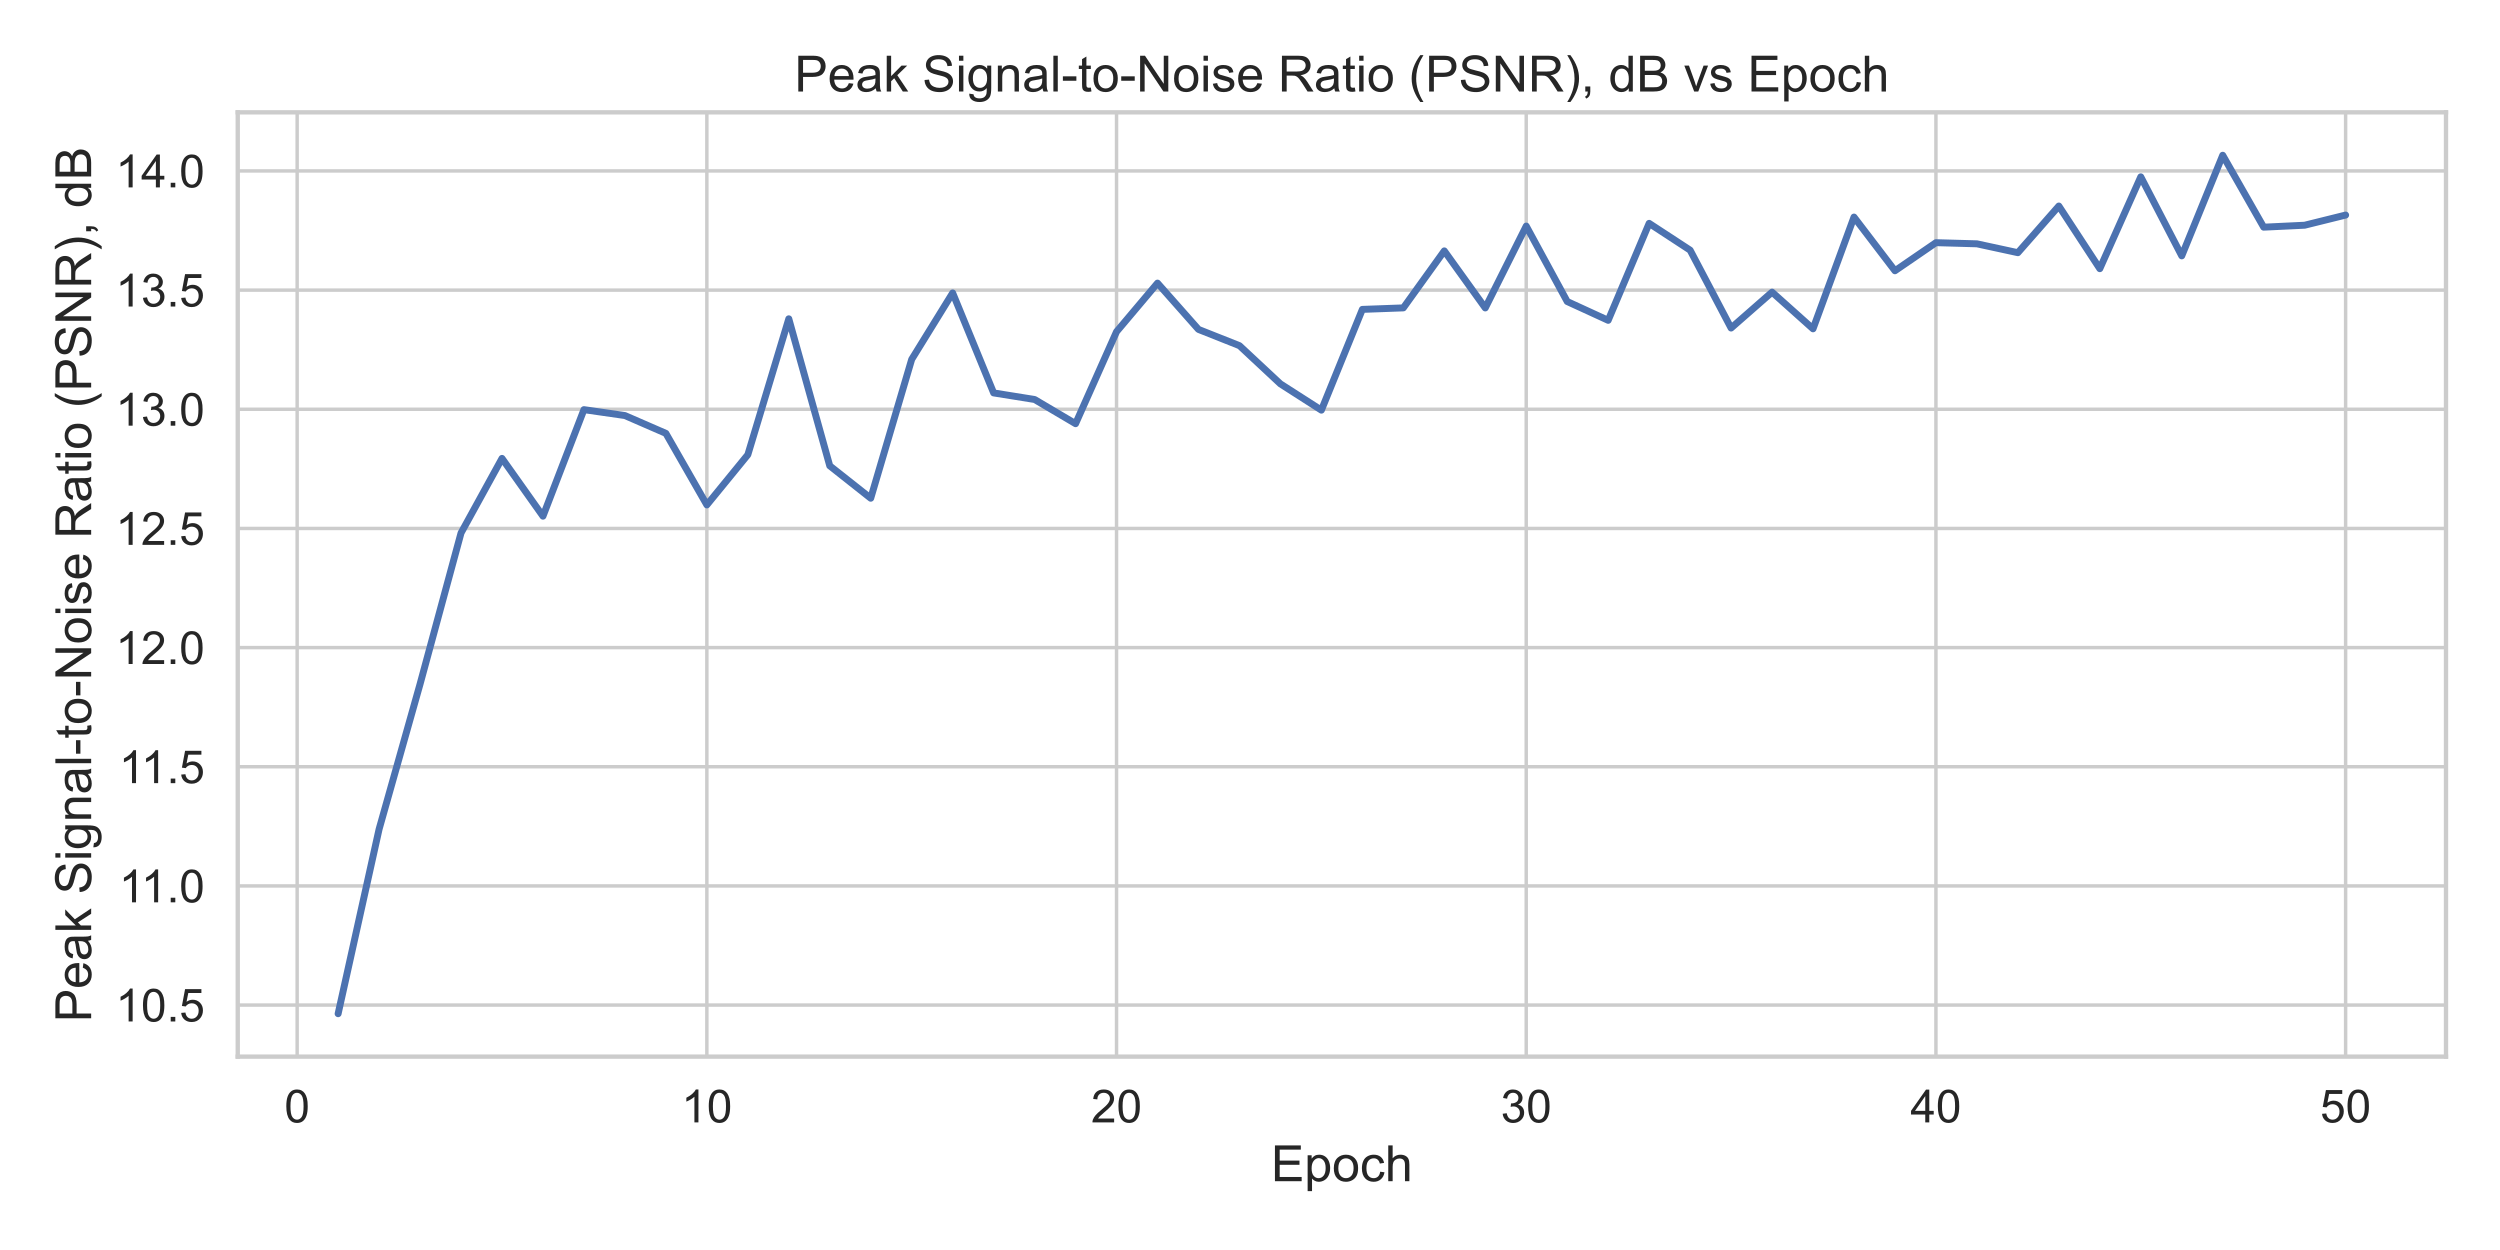
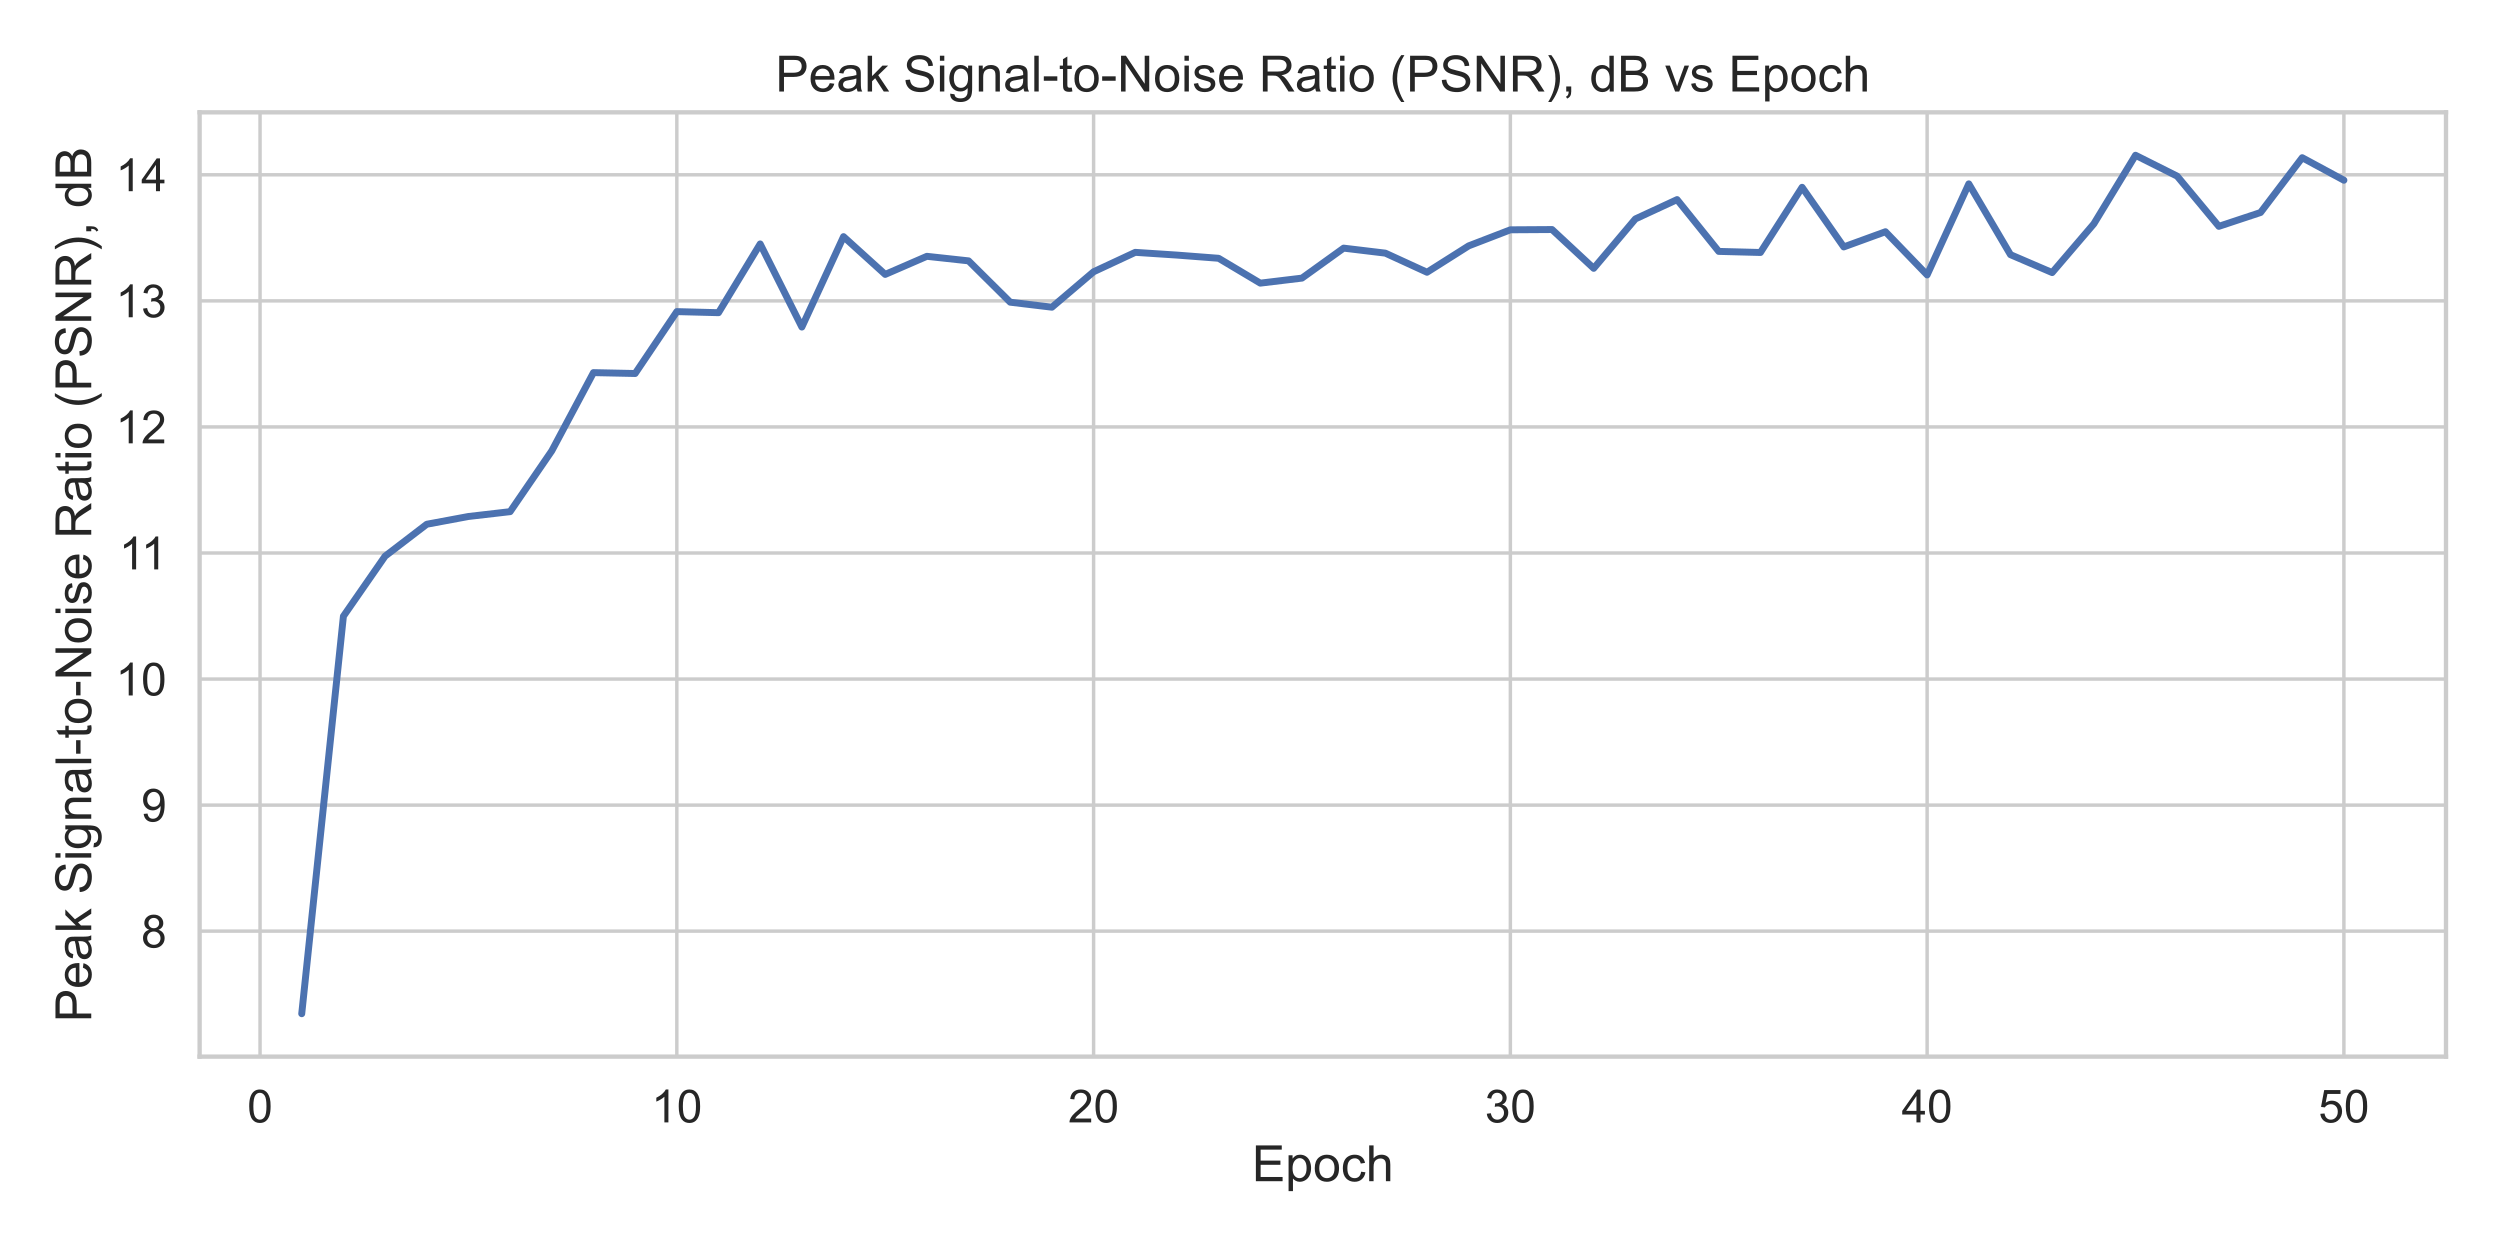
<svg xmlns="http://www.w3.org/2000/svg" xmlns:xlink="http://www.w3.org/1999/xlink" width="720pt" height="360pt" viewBox="0 0 720 360" version="1.1">
  <defs>
    <style type="text/css">*{stroke-linejoin: round; stroke-linecap: butt}</style>
  </defs>
  <g id="figure_1">
    <g id="patch_1">
      <path d="M 0 360  L 720 360  L 720 0  L 0 0  z " style="fill: #ffffff" />
    </g>
    <g id="axes_1">
      <g id="patch_2">
-         <path d="M 68.472 304.308  L 704.448 304.308  L 704.448 32.352  L 68.472 32.352  z " style="fill: #ffffff" />
+         <path d="M 57.492 304.308  L 704.448 304.308  L 704.448 32.352  L 57.492 32.352  z " style="fill: #ffffff" />
      </g>
      <g id="matplotlib.axis_1">
        <g id="xtick_1">
          <g id="line2d_1">
-             <path d="M 85.581 304.308  L 85.581 32.352  " clip-path="url(#p803082ba44)" style="fill: none; stroke: #cccccc; stroke-linecap: round" />
+             <path d="M 74.896 304.308  L 74.896 32.352  " clip-path="url(#pb4435c95a7)" style="fill: none; stroke: #cccccc; stroke-linecap: round" />
          </g>
          <g id="text_1">
-             <g style="fill: #262626" transform="translate(81.9106 323.2563) scale(0.132 -0.132)">
+             <g style="fill: #262626" transform="translate(71.22598 323.2563) scale(0.132 -0.132)">
              <defs>
                <path id="ArialMT-30" d="M 266 2259  Q 266 3072 433 3567  Q 600 4063 929 4331  Q 1259 4600 1759 4600  Q 2128 4600 2406 4451  Q 2684 4303 2865 4023  Q 3047 3744 3150 3342  Q 3253 2941 3253 2259  Q 3253 1453 3087 958  Q 2922 463 2592 192  Q 2263 -78 1759 -78  Q 1097 -78 719 397  Q 266 969 266 2259  z M 844 2259  Q 844 1131 1108 757  Q 1372 384 1759 384  Q 2147 384 2411 759  Q 2675 1134 2675 2259  Q 2675 3391 2411 3762  Q 2147 4134 1753 4134  Q 1366 4134 1134 3806  Q 844 3388 844 2259  z " transform="scale(0.015625)" />
              </defs>
              <use xlink:href="#ArialMT-30" />
            </g>
          </g>
        </g>
        <g id="xtick_2">
          <g id="line2d_2">
-             <path d="M 203.573 304.308  L 203.573 32.352  " clip-path="url(#p803082ba44)" style="fill: none; stroke: #cccccc; stroke-linecap: round" />
+             <path d="M 194.925 304.308  L 194.925 32.352  " clip-path="url(#pb4435c95a7)" style="fill: none; stroke: #cccccc; stroke-linecap: round" />
          </g>
          <g id="text_2">
-             <g style="fill: #262626" transform="translate(196.2322 323.2563) scale(0.132 -0.132)">
+             <g style="fill: #262626" transform="translate(187.5847 323.2563) scale(0.132 -0.132)">
              <defs>
                <path id="ArialMT-31" d="M 2384 0  L 1822 0  L 1822 3584  Q 1619 3391 1289 3197  Q 959 3003 697 2906  L 697 3450  Q 1169 3672 1522 3987  Q 1875 4303 2022 4600  L 2384 4600  L 2384 0  z " transform="scale(0.015625)" />
              </defs>
              <use xlink:href="#ArialMT-31" />
              <use xlink:href="#ArialMT-30" x="55.615" />
            </g>
          </g>
        </g>
        <g id="xtick_3">
          <g id="line2d_3">
-             <path d="M 321.564 304.308  L 321.564 32.352  " clip-path="url(#p803082ba44)" style="fill: none; stroke: #cccccc; stroke-linecap: round" />
+             <path d="M 314.954 304.308  L 314.954 32.352  " clip-path="url(#pb4435c95a7)" style="fill: none; stroke: #cccccc; stroke-linecap: round" />
          </g>
          <g id="text_3">
-             <g style="fill: #262626" transform="translate(314.2241 323.2563) scale(0.132 -0.132)">
+             <g style="fill: #262626" transform="translate(307.6136 323.2563) scale(0.132 -0.132)">
              <defs>
                <path id="ArialMT-32" d="M 3222 541  L 3222 0  L 194 0  Q 188 203 259 391  Q 375 700 629 1000  Q 884 1300 1366 1694  Q 2113 2306 2375 2664  Q 2638 3022 2638 3341  Q 2638 3675 2398 3904  Q 2159 4134 1775 4134  Q 1369 4134 1125 3890  Q 881 3647 878 3216  L 300 3275  Q 359 3922 746 4261  Q 1134 4600 1788 4600  Q 2447 4600 2831 4234  Q 3216 3869 3216 3328  Q 3216 3053 3103 2787  Q 2991 2522 2730 2228  Q 2469 1934 1863 1422  Q 1356 997 1212 845  Q 1069 694 975 541  L 3222 541  z " transform="scale(0.015625)" />
              </defs>
              <use xlink:href="#ArialMT-32" />
              <use xlink:href="#ArialMT-30" x="55.615" />
            </g>
          </g>
        </g>
        <g id="xtick_4">
          <g id="line2d_4">
-             <path d="M 439.556 304.308  L 439.556 32.352  " clip-path="url(#p803082ba44)" style="fill: none; stroke: #cccccc; stroke-linecap: round" />
+             <path d="M 434.983 304.308  L 434.983 32.352  " clip-path="url(#pb4435c95a7)" style="fill: none; stroke: #cccccc; stroke-linecap: round" />
          </g>
          <g id="text_4">
-             <g style="fill: #262626" transform="translate(432.2159 323.2563) scale(0.132 -0.132)">
+             <g style="fill: #262626" transform="translate(427.6426 323.2563) scale(0.132 -0.132)">
              <defs>
                <path id="ArialMT-33" d="M 269 1209  L 831 1284  Q 928 806 1161 595  Q 1394 384 1728 384  Q 2125 384 2398 659  Q 2672 934 2672 1341  Q 2672 1728 2419 1979  Q 2166 2231 1775 2231  Q 1616 2231 1378 2169  L 1441 2663  Q 1497 2656 1531 2656  Q 1891 2656 2178 2843  Q 2466 3031 2466 3422  Q 2466 3731 2256 3934  Q 2047 4138 1716 4138  Q 1388 4138 1169 3931  Q 950 3725 888 3313  L 325 3413  Q 428 3978 793 4289  Q 1159 4600 1703 4600  Q 2078 4600 2393 4439  Q 2709 4278 2876 4000  Q 3044 3722 3044 3409  Q 3044 3113 2884 2869  Q 2725 2625 2413 2481  Q 2819 2388 3044 2092  Q 3269 1797 3269 1353  Q 3269 753 2831 336  Q 2394 -81 1725 -81  Q 1122 -81 723 278  Q 325 638 269 1209  z " transform="scale(0.015625)" />
              </defs>
              <use xlink:href="#ArialMT-33" />
              <use xlink:href="#ArialMT-30" x="55.615" />
            </g>
          </g>
        </g>
        <g id="xtick_5">
          <g id="line2d_5">
-             <path d="M 557.548 304.308  L 557.548 32.352  " clip-path="url(#p803082ba44)" style="fill: none; stroke: #cccccc; stroke-linecap: round" />
+             <path d="M 555.012 304.308  L 555.012 32.352  " clip-path="url(#pb4435c95a7)" style="fill: none; stroke: #cccccc; stroke-linecap: round" />
          </g>
          <g id="text_5">
-             <g style="fill: #262626" transform="translate(550.2077 323.2563) scale(0.132 -0.132)">
+             <g style="fill: #262626" transform="translate(547.6715 323.2563) scale(0.132 -0.132)">
              <defs>
                <path id="ArialMT-34" d="M 2069 0  L 2069 1097  L 81 1097  L 81 1613  L 2172 4581  L 2631 4581  L 2631 1613  L 3250 1613  L 3250 1097  L 2631 1097  L 2631 0  L 2069 0  z M 2069 1613  L 2069 3678  L 634 1613  L 2069 1613  z " transform="scale(0.015625)" />
              </defs>
              <use xlink:href="#ArialMT-34" />
              <use xlink:href="#ArialMT-30" x="55.615" />
            </g>
          </g>
        </g>
        <g id="xtick_6">
          <g id="line2d_6">
-             <path d="M 675.54 304.308  L 675.54 32.352  " clip-path="url(#p803082ba44)" style="fill: none; stroke: #cccccc; stroke-linecap: round" />
+             <path d="M 675.041 304.308  L 675.041 32.352  " clip-path="url(#pb4435c95a7)" style="fill: none; stroke: #cccccc; stroke-linecap: round" />
          </g>
          <g id="text_6">
-             <g style="fill: #262626" transform="translate(668.1996 323.2563) scale(0.132 -0.132)">
+             <g style="fill: #262626" transform="translate(667.7005 323.2563) scale(0.132 -0.132)">
              <defs>
                <path id="ArialMT-35" d="M 266 1200  L 856 1250  Q 922 819 1161 601  Q 1400 384 1738 384  Q 2144 384 2425 690  Q 2706 997 2706 1503  Q 2706 1984 2436 2262  Q 2166 2541 1728 2541  Q 1456 2541 1237 2417  Q 1019 2294 894 2097  L 366 2166  L 809 4519  L 3088 4519  L 3088 3981  L 1259 3981  L 1013 2750  Q 1425 3038 1878 3038  Q 2478 3038 2890 2622  Q 3303 2206 3303 1553  Q 3303 931 2941 478  Q 2500 -78 1738 -78  Q 1113 -78 717 272  Q 322 622 266 1200  z " transform="scale(0.015625)" />
              </defs>
              <use xlink:href="#ArialMT-35" />
              <use xlink:href="#ArialMT-30" x="55.615" />
            </g>
          </g>
        </g>
        <g id="text_7">
-           <g style="fill: #262626" transform="translate(366.0457 340.1871) scale(0.144 -0.144)">
+           <g style="fill: #262626" transform="translate(360.5557 340.1871) scale(0.144 -0.144)">
            <defs>
              <path id="ArialMT-45" d="M 506 0  L 506 4581  L 3819 4581  L 3819 4041  L 1113 4041  L 1113 2638  L 3647 2638  L 3647 2100  L 1113 2100  L 1113 541  L 3925 541  L 3925 0  L 506 0  z " transform="scale(0.015625)" />
              <path id="ArialMT-70" d="M 422 -1272  L 422 3319  L 934 3319  L 934 2888  Q 1116 3141 1344 3267  Q 1572 3394 1897 3394  Q 2322 3394 2647 3175  Q 2972 2956 3137 2557  Q 3303 2159 3303 1684  Q 3303 1175 3120 767  Q 2938 359 2589 142  Q 2241 -75 1856 -75  Q 1575 -75 1351 44  Q 1128 163 984 344  L 984 -1272  L 422 -1272  z M 931 1641  Q 931 1000 1190 694  Q 1450 388 1819 388  Q 2194 388 2461 705  Q 2728 1022 2728 1688  Q 2728 2322 2467 2637  Q 2206 2953 1844 2953  Q 1484 2953 1207 2617  Q 931 2281 931 1641  z " transform="scale(0.015625)" />
              <path id="ArialMT-6f" d="M 213 1659  Q 213 2581 725 3025  Q 1153 3394 1769 3394  Q 2453 3394 2887 2945  Q 3322 2497 3322 1706  Q 3322 1066 3130 698  Q 2938 331 2570 128  Q 2203 -75 1769 -75  Q 1072 -75 642 372  Q 213 819 213 1659  z M 791 1659  Q 791 1022 1069 705  Q 1347 388 1769 388  Q 2188 388 2466 706  Q 2744 1025 2744 1678  Q 2744 2294 2464 2611  Q 2184 2928 1769 2928  Q 1347 2928 1069 2612  Q 791 2297 791 1659  z " transform="scale(0.015625)" />
              <path id="ArialMT-63" d="M 2588 1216  L 3141 1144  Q 3050 572 2676 248  Q 2303 -75 1759 -75  Q 1078 -75 664 370  Q 250 816 250 1647  Q 250 2184 428 2587  Q 606 2991 970 3192  Q 1334 3394 1763 3394  Q 2303 3394 2647 3120  Q 2991 2847 3088 2344  L 2541 2259  Q 2463 2594 2264 2762  Q 2066 2931 1784 2931  Q 1359 2931 1093 2626  Q 828 2322 828 1663  Q 828 994 1084 691  Q 1341 388 1753 388  Q 2084 388 2306 591  Q 2528 794 2588 1216  z " transform="scale(0.015625)" />
              <path id="ArialMT-68" d="M 422 0  L 422 4581  L 984 4581  L 984 2938  Q 1378 3394 1978 3394  Q 2347 3394 2619 3248  Q 2891 3103 3008 2847  Q 3125 2591 3125 2103  L 3125 0  L 2563 0  L 2563 2103  Q 2563 2525 2380 2717  Q 2197 2909 1863 2909  Q 1613 2909 1392 2779  Q 1172 2650 1078 2428  Q 984 2206 984 1816  L 984 0  L 422 0  z " transform="scale(0.015625)" />
            </defs>
            <use xlink:href="#ArialMT-45" />
            <use xlink:href="#ArialMT-70" x="66.699" />
            <use xlink:href="#ArialMT-6f" x="122.314" />
            <use xlink:href="#ArialMT-63" x="177.93" />
            <use xlink:href="#ArialMT-68" x="227.93" />
          </g>
        </g>
      </g>
      <g id="matplotlib.axis_2">
        <g id="ytick_1">
          <g id="line2d_7">
-             <path d="M 68.472 289.463  L 704.448 289.463  " clip-path="url(#p803082ba44)" style="fill: none; stroke: #cccccc; stroke-linecap: round" />
+             <path d="M 57.492 268.174  L 704.448 268.174  " clip-path="url(#pb4435c95a7)" style="fill: none; stroke: #cccccc; stroke-linecap: round" />
          </g>
          <g id="text_8">
-             <g style="fill: #262626" transform="translate(33.28356 294.1867) scale(0.132 -0.132)">
-               <defs>
-                 <path id="ArialMT-2e" d="M 581 0  L 581 641  L 1222 641  L 1222 0  L 581 0  z " transform="scale(0.015625)" />
-               </defs>
-               <use xlink:href="#ArialMT-31" />
-               <use xlink:href="#ArialMT-30" x="55.615" />
-               <use xlink:href="#ArialMT-2e" x="111.23" />
-               <use xlink:href="#ArialMT-35" x="139.014" />
+             <g style="fill: #262626" transform="translate(40.65156 272.8983) scale(0.132 -0.132)">
+               <defs>
+                 <path id="ArialMT-38" d="M 1131 2484  Q 781 2613 612 2850  Q 444 3088 444 3419  Q 444 3919 803 4259  Q 1163 4600 1759 4600  Q 2359 4600 2725 4251  Q 3091 3903 3091 3403  Q 3091 3084 2923 2848  Q 2756 2613 2416 2484  Q 2838 2347 3058 2040  Q 3278 1734 3278 1309  Q 3278 722 2862 322  Q 2447 -78 1769 -78  Q 1091 -78 675 323  Q 259 725 259 1325  Q 259 1772 486 2073  Q 713 2375 1131 2484  z M 1019 3438  Q 1019 3113 1228 2906  Q 1438 2700 1772 2700  Q 2097 2700 2305 2904  Q 2513 3109 2513 3406  Q 2513 3716 2298 3927  Q 2084 4138 1766 4138  Q 1444 4138 1231 3931  Q 1019 3725 1019 3438  z M 838 1322  Q 838 1081 952 856  Q 1066 631 1291 507  Q 1516 384 1775 384  Q 2178 384 2440 643  Q 2703 903 2703 1303  Q 2703 1709 2433 1975  Q 2163 2241 1756 2241  Q 1359 2241 1098 1978  Q 838 1716 838 1322  z " transform="scale(0.015625)" />
+               </defs>
+               <use xlink:href="#ArialMT-38" />
            </g>
          </g>
        </g>
        <g id="ytick_2">
          <g id="line2d_8">
-             <path d="M 68.472 255.145  L 704.448 255.145  " clip-path="url(#p803082ba44)" style="fill: none; stroke: #cccccc; stroke-linecap: round" />
+             <path d="M 57.492 231.869  L 704.448 231.869  " clip-path="url(#pb4435c95a7)" style="fill: none; stroke: #cccccc; stroke-linecap: round" />
          </g>
          <g id="text_9">
-             <g style="fill: #262626" transform="translate(34.25706 259.869) scale(0.132 -0.132)">
-               <use xlink:href="#ArialMT-31" />
-               <use xlink:href="#ArialMT-31" x="48.24" />
-               <use xlink:href="#ArialMT-2e" x="103.855" />
-               <use xlink:href="#ArialMT-30" x="131.639" />
+             <g style="fill: #262626" transform="translate(40.65156 236.5928) scale(0.132 -0.132)">
+               <defs>
+                 <path id="ArialMT-39" d="M 350 1059  L 891 1109  Q 959 728 1153 556  Q 1347 384 1650 384  Q 1909 384 2104 503  Q 2300 622 2425 820  Q 2550 1019 2634 1356  Q 2719 1694 2719 2044  Q 2719 2081 2716 2156  Q 2547 1888 2255 1720  Q 1963 1553 1622 1553  Q 1053 1553 659 1965  Q 266 2378 266 3053  Q 266 3750 677 4175  Q 1088 4600 1706 4600  Q 2153 4600 2523 4359  Q 2894 4119 3086 3673  Q 3278 3228 3278 2384  Q 3278 1506 3087 986  Q 2897 466 2520 194  Q 2144 -78 1638 -78  Q 1100 -78 759 220  Q 419 519 350 1059  z M 2653 3081  Q 2653 3566 2395 3850  Q 2138 4134 1775 4134  Q 1400 4134 1122 3828  Q 844 3522 844 3034  Q 844 2597 1108 2323  Q 1372 2050 1759 2050  Q 2150 2050 2401 2323  Q 2653 2597 2653 3081  z " transform="scale(0.015625)" />
+               </defs>
+               <use xlink:href="#ArialMT-39" />
            </g>
          </g>
        </g>
        <g id="ytick_3">
          <g id="line2d_9">
-             <path d="M 68.472 220.827  L 704.448 220.827  " clip-path="url(#p803082ba44)" style="fill: none; stroke: #cccccc; stroke-linecap: round" />
+             <path d="M 57.492 195.563  L 704.448 195.563  " clip-path="url(#pb4435c95a7)" style="fill: none; stroke: #cccccc; stroke-linecap: round" />
          </g>
          <g id="text_10">
-             <g style="fill: #262626" transform="translate(34.25706 225.5512) scale(0.132 -0.132)">
-               <use xlink:href="#ArialMT-31" />
-               <use xlink:href="#ArialMT-31" x="48.24" />
-               <use xlink:href="#ArialMT-2e" x="103.855" />
-               <use xlink:href="#ArialMT-35" x="131.639" />
+             <g style="fill: #262626" transform="translate(33.31112 200.2873) scale(0.132 -0.132)">
+               <use xlink:href="#ArialMT-31" />
+               <use xlink:href="#ArialMT-30" x="55.615" />
            </g>
          </g>
        </g>
        <g id="ytick_4">
          <g id="line2d_10">
-             <path d="M 68.472 186.509  L 704.448 186.509  " clip-path="url(#p803082ba44)" style="fill: none; stroke: #cccccc; stroke-linecap: round" />
+             <path d="M 57.492 159.258  L 704.448 159.258  " clip-path="url(#pb4435c95a7)" style="fill: none; stroke: #cccccc; stroke-linecap: round" />
          </g>
          <g id="text_11">
-             <g style="fill: #262626" transform="translate(33.28356 191.2334) scale(0.132 -0.132)">
-               <use xlink:href="#ArialMT-31" />
-               <use xlink:href="#ArialMT-32" x="55.615" />
-               <use xlink:href="#ArialMT-2e" x="111.23" />
-               <use xlink:href="#ArialMT-30" x="139.014" />
+             <g style="fill: #262626" transform="translate(34.28462 163.9818) scale(0.132 -0.132)">
+               <use xlink:href="#ArialMT-31" />
+               <use xlink:href="#ArialMT-31" x="48.24" />
            </g>
          </g>
        </g>
        <g id="ytick_5">
          <g id="line2d_11">
-             <path d="M 68.472 152.191  L 704.448 152.191  " clip-path="url(#p803082ba44)" style="fill: none; stroke: #cccccc; stroke-linecap: round" />
+             <path d="M 57.492 122.952  L 704.448 122.952  " clip-path="url(#pb4435c95a7)" style="fill: none; stroke: #cccccc; stroke-linecap: round" />
          </g>
          <g id="text_12">
-             <g style="fill: #262626" transform="translate(33.28356 156.9156) scale(0.132 -0.132)">
+             <g style="fill: #262626" transform="translate(33.31112 127.6763) scale(0.132 -0.132)">
              <use xlink:href="#ArialMT-31" />
              <use xlink:href="#ArialMT-32" x="55.615" />
-               <use xlink:href="#ArialMT-2e" x="111.23" />
-               <use xlink:href="#ArialMT-35" x="139.014" />
            </g>
          </g>
        </g>
        <g id="ytick_6">
          <g id="line2d_12">
-             <path d="M 68.472 117.874  L 704.448 117.874  " clip-path="url(#p803082ba44)" style="fill: none; stroke: #cccccc; stroke-linecap: round" />
+             <path d="M 57.492 86.647  L 704.448 86.647  " clip-path="url(#pb4435c95a7)" style="fill: none; stroke: #cccccc; stroke-linecap: round" />
          </g>
          <g id="text_13">
-             <g style="fill: #262626" transform="translate(33.28356 122.5978) scale(0.132 -0.132)">
+             <g style="fill: #262626" transform="translate(33.31112 91.37078) scale(0.132 -0.132)">
              <use xlink:href="#ArialMT-31" />
              <use xlink:href="#ArialMT-33" x="55.615" />
-               <use xlink:href="#ArialMT-2e" x="111.23" />
-               <use xlink:href="#ArialMT-30" x="139.014" />
            </g>
          </g>
        </g>
        <g id="ytick_7">
          <g id="line2d_13">
-             <path d="M 68.472 83.556  L 704.448 83.556  " clip-path="url(#p803082ba44)" style="fill: none; stroke: #cccccc; stroke-linecap: round" />
+             <path d="M 57.492 50.341  L 704.448 50.341  " clip-path="url(#pb4435c95a7)" style="fill: none; stroke: #cccccc; stroke-linecap: round" />
          </g>
          <g id="text_14">
-             <g style="fill: #262626" transform="translate(33.28356 88.28003) scale(0.132 -0.132)">
-               <use xlink:href="#ArialMT-31" />
-               <use xlink:href="#ArialMT-33" x="55.615" />
-               <use xlink:href="#ArialMT-2e" x="111.23" />
-               <use xlink:href="#ArialMT-35" x="139.014" />
-             </g>
-           </g>
-         </g>
-         <g id="ytick_8">
-           <g id="line2d_14">
-             <path d="M 68.472 49.238  L 704.448 49.238  " clip-path="url(#p803082ba44)" style="fill: none; stroke: #cccccc; stroke-linecap: round" />
-           </g>
-           <g id="text_15">
-             <g style="fill: #262626" transform="translate(33.28356 53.96225) scale(0.132 -0.132)">
+             <g style="fill: #262626" transform="translate(33.31112 55.06529) scale(0.132 -0.132)">
              <use xlink:href="#ArialMT-31" />
              <use xlink:href="#ArialMT-34" x="55.615" />
-               <use xlink:href="#ArialMT-2e" x="111.23" />
-               <use xlink:href="#ArialMT-30" x="139.014" />
-             </g>
-           </g>
-         </g>
-         <g id="text_16">
-           <g style="fill: #262626" transform="translate(26.25281 294.375) rotate(-90) scale(0.144 -0.144)">
+             </g>
+           </g>
+         </g>
+         <g id="text_15">
+           <g style="fill: #262626" transform="translate(26.28037 294.375) rotate(-90) scale(0.144 -0.144)">
            <defs>
              <path id="ArialMT-50" d="M 494 0  L 494 4581  L 2222 4581  Q 2678 4581 2919 4538  Q 3256 4481 3484 4323  Q 3713 4166 3852 3881  Q 3991 3597 3991 3256  Q 3991 2672 3619 2267  Q 3247 1863 2275 1863  L 1100 1863  L 1100 0  L 494 0  z M 1100 2403  L 2284 2403  Q 2872 2403 3119 2622  Q 3366 2841 3366 3238  Q 3366 3525 3220 3729  Q 3075 3934 2838 4000  Q 2684 4041 2272 4041  L 1100 4041  L 1100 2403  z " transform="scale(0.015625)" />
              <path id="ArialMT-65" d="M 2694 1069  L 3275 997  Q 3138 488 2766 206  Q 2394 -75 1816 -75  Q 1088 -75 661 373  Q 234 822 234 1631  Q 234 2469 665 2931  Q 1097 3394 1784 3394  Q 2450 3394 2872 2941  Q 3294 2488 3294 1666  Q 3294 1616 3291 1516  L 816 1516  Q 847 969 1125 678  Q 1403 388 1819 388  Q 2128 388 2347 550  Q 2566 713 2694 1069  z M 847 1978  L 2700 1978  Q 2663 2397 2488 2606  Q 2219 2931 1791 2931  Q 1403 2931 1139 2672  Q 875 2413 847 1978  z " transform="scale(0.015625)" />
              <path id="ArialMT-61" d="M 2588 409  Q 2275 144 1986 34  Q 1697 -75 1366 -75  Q 819 -75 525 192  Q 231 459 231 875  Q 231 1119 342 1320  Q 453 1522 633 1644  Q 813 1766 1038 1828  Q 1203 1872 1538 1913  Q 2219 1994 2541 2106  Q 2544 2222 2544 2253  Q 2544 2597 2384 2738  Q 2169 2928 1744 2928  Q 1347 2928 1158 2789  Q 969 2650 878 2297  L 328 2372  Q 403 2725 575 2942  Q 747 3159 1072 3276  Q 1397 3394 1825 3394  Q 2250 3394 2515 3294  Q 2781 3194 2906 3042  Q 3031 2891 3081 2659  Q 3109 2516 3109 2141  L 3109 1391  Q 3109 606 3145 398  Q 3181 191 3288 0  L 2700 0  Q 2613 175 2588 409  z M 2541 1666  Q 2234 1541 1622 1453  Q 1275 1403 1131 1340  Q 988 1278 909 1158  Q 831 1038 831 891  Q 831 666 1001 516  Q 1172 366 1500 366  Q 1825 366 2078 508  Q 2331 650 2450 897  Q 2541 1088 2541 1459  L 2541 1666  z " transform="scale(0.015625)" />
              <path id="ArialMT-6b" d="M 425 0  L 425 4581  L 988 4581  L 988 1969  L 2319 3319  L 3047 3319  L 1778 2088  L 3175 0  L 2481 0  L 1384 1697  L 988 1316  L 988 0  L 425 0  z " transform="scale(0.015625)" />
              <path id="ArialMT-20" transform="scale(0.015625)" />
              <path id="ArialMT-53" d="M 288 1472  L 859 1522  Q 900 1178 1048 958  Q 1197 738 1509 602  Q 1822 466 2213 466  Q 2559 466 2825 569  Q 3091 672 3220 851  Q 3350 1031 3350 1244  Q 3350 1459 3225 1620  Q 3100 1781 2813 1891  Q 2628 1963 1997 2114  Q 1366 2266 1113 2400  Q 784 2572 623 2826  Q 463 3081 463 3397  Q 463 3744 659 4045  Q 856 4347 1234 4503  Q 1613 4659 2075 4659  Q 2584 4659 2973 4495  Q 3363 4331 3572 4012  Q 3781 3694 3797 3291  L 3216 3247  Q 3169 3681 2898 3903  Q 2628 4125 2100 4125  Q 1550 4125 1298 3923  Q 1047 3722 1047 3438  Q 1047 3191 1225 3031  Q 1400 2872 2139 2705  Q 2878 2538 3153 2413  Q 3553 2228 3743 1945  Q 3934 1663 3934 1294  Q 3934 928 3725 604  Q 3516 281 3123 101  Q 2731 -78 2241 -78  Q 1619 -78 1198 103  Q 778 284 539 648  Q 300 1013 288 1472  z " transform="scale(0.015625)" />
              <path id="ArialMT-69" d="M 425 3934  L 425 4581  L 988 4581  L 988 3934  L 425 3934  z M 425 0  L 425 3319  L 988 3319  L 988 0  L 425 0  z " transform="scale(0.015625)" />
              <path id="ArialMT-67" d="M 319 -275  L 866 -356  Q 900 -609 1056 -725  Q 1266 -881 1628 -881  Q 2019 -881 2231 -725  Q 2444 -569 2519 -288  Q 2563 -116 2559 434  Q 2191 0 1641 0  Q 956 0 581 494  Q 206 988 206 1678  Q 206 2153 378 2554  Q 550 2956 876 3175  Q 1203 3394 1644 3394  Q 2231 3394 2613 2919  L 2613 3319  L 3131 3319  L 3131 450  Q 3131 -325 2973 -648  Q 2816 -972 2473 -1159  Q 2131 -1347 1631 -1347  Q 1038 -1347 672 -1080  Q 306 -813 319 -275  z M 784 1719  Q 784 1066 1043 766  Q 1303 466 1694 466  Q 2081 466 2343 764  Q 2606 1063 2606 1700  Q 2606 2309 2336 2618  Q 2066 2928 1684 2928  Q 1309 2928 1046 2623  Q 784 2319 784 1719  z " transform="scale(0.015625)" />
              <path id="ArialMT-6e" d="M 422 0  L 422 3319  L 928 3319  L 928 2847  Q 1294 3394 1984 3394  Q 2284 3394 2536 3286  Q 2788 3178 2913 3003  Q 3038 2828 3088 2588  Q 3119 2431 3119 2041  L 3119 0  L 2556 0  L 2556 2019  Q 2556 2363 2490 2533  Q 2425 2703 2258 2804  Q 2091 2906 1866 2906  Q 1506 2906 1245 2678  Q 984 2450 984 1813  L 984 0  L 422 0  z " transform="scale(0.015625)" />
              <path id="ArialMT-6c" d="M 409 0  L 409 4581  L 972 4581  L 972 0  L 409 0  z " transform="scale(0.015625)" />
              <path id="ArialMT-2d" d="M 203 1375  L 203 1941  L 1931 1941  L 1931 1375  L 203 1375  z " transform="scale(0.015625)" />
              <path id="ArialMT-74" d="M 1650 503  L 1731 6  Q 1494 -44 1306 -44  Q 1000 -44 831 53  Q 663 150 594 308  Q 525 466 525 972  L 525 2881  L 113 2881  L 113 3319  L 525 3319  L 525 4141  L 1084 4478  L 1084 3319  L 1650 3319  L 1650 2881  L 1084 2881  L 1084 941  Q 1084 700 1114 631  Q 1144 563 1211 522  Q 1278 481 1403 481  Q 1497 481 1650 503  z " transform="scale(0.015625)" />
              <path id="ArialMT-4e" d="M 488 0  L 488 4581  L 1109 4581  L 3516 984  L 3516 4581  L 4097 4581  L 4097 0  L 3475 0  L 1069 3600  L 1069 0  L 488 0  z " transform="scale(0.015625)" />
              <path id="ArialMT-73" d="M 197 991  L 753 1078  Q 800 744 1014 566  Q 1228 388 1613 388  Q 2000 388 2187 545  Q 2375 703 2375 916  Q 2375 1106 2209 1216  Q 2094 1291 1634 1406  Q 1016 1563 777 1677  Q 538 1791 414 1992  Q 291 2194 291 2438  Q 291 2659 392 2848  Q 494 3038 669 3163  Q 800 3259 1026 3326  Q 1253 3394 1513 3394  Q 1903 3394 2198 3281  Q 2494 3169 2634 2976  Q 2775 2784 2828 2463  L 2278 2388  Q 2241 2644 2061 2787  Q 1881 2931 1553 2931  Q 1166 2931 1000 2803  Q 834 2675 834 2503  Q 834 2394 903 2306  Q 972 2216 1119 2156  Q 1203 2125 1616 2013  Q 2213 1853 2448 1751  Q 2684 1650 2818 1456  Q 2953 1263 2953 975  Q 2953 694 2789 445  Q 2625 197 2315 61  Q 2006 -75 1616 -75  Q 969 -75 630 194  Q 291 463 197 991  z " transform="scale(0.015625)" />
              <path id="ArialMT-52" d="M 503 0  L 503 4581  L 2534 4581  Q 3147 4581 3465 4457  Q 3784 4334 3975 4021  Q 4166 3709 4166 3331  Q 4166 2844 3850 2509  Q 3534 2175 2875 2084  Q 3116 1969 3241 1856  Q 3506 1613 3744 1247  L 4541 0  L 3778 0  L 3172 953  Q 2906 1366 2734 1584  Q 2563 1803 2427 1890  Q 2291 1978 2150 2013  Q 2047 2034 1813 2034  L 1109 2034  L 1109 0  L 503 0  z M 1109 2559  L 2413 2559  Q 2828 2559 3062 2645  Q 3297 2731 3419 2920  Q 3541 3109 3541 3331  Q 3541 3656 3305 3865  Q 3069 4075 2559 4075  L 1109 4075  L 1109 2559  z " transform="scale(0.015625)" />
              <path id="ArialMT-28" d="M 1497 -1347  Q 1031 -759 709 28  Q 388 816 388 1659  Q 388 2403 628 3084  Q 909 3875 1497 4659  L 1900 4659  Q 1522 4009 1400 3731  Q 1209 3300 1100 2831  Q 966 2247 966 1656  Q 966 153 1900 -1347  L 1497 -1347  z " transform="scale(0.015625)" />
              <path id="ArialMT-29" d="M 791 -1347  L 388 -1347  Q 1322 153 1322 1656  Q 1322 2244 1188 2822  Q 1081 3291 891 3722  Q 769 4003 388 4659  L 791 4659  Q 1378 3875 1659 3084  Q 1900 2403 1900 1659  Q 1900 816 1576 28  Q 1253 -759 791 -1347  z " transform="scale(0.015625)" />
              <path id="ArialMT-2c" d="M 569 0  L 569 641  L 1209 641  L 1209 0  Q 1209 -353 1084 -570  Q 959 -788 688 -906  L 531 -666  Q 709 -588 793 -436  Q 878 -284 888 0  L 569 0  z " transform="scale(0.015625)" />
              <path id="ArialMT-64" d="M 2575 0  L 2575 419  Q 2259 -75 1647 -75  Q 1250 -75 917 144  Q 584 363 401 755  Q 219 1147 219 1656  Q 219 2153 384 2558  Q 550 2963 881 3178  Q 1213 3394 1622 3394  Q 1922 3394 2156 3267  Q 2391 3141 2538 2938  L 2538 4581  L 3097 4581  L 3097 0  L 2575 0  z M 797 1656  Q 797 1019 1065 703  Q 1334 388 1700 388  Q 2069 388 2326 689  Q 2584 991 2584 1609  Q 2584 2291 2321 2609  Q 2059 2928 1675 2928  Q 1300 2928 1048 2622  Q 797 2316 797 1656  z " transform="scale(0.015625)" />
              <path id="ArialMT-42" d="M 469 0  L 469 4581  L 2188 4581  Q 2713 4581 3030 4442  Q 3347 4303 3526 4014  Q 3706 3725 3706 3409  Q 3706 3116 3547 2856  Q 3388 2597 3066 2438  Q 3481 2316 3704 2022  Q 3928 1728 3928 1328  Q 3928 1006 3792 729  Q 3656 453 3456 303  Q 3256 153 2954 76  Q 2653 0 2216 0  L 469 0  z M 1075 2656  L 2066 2656  Q 2469 2656 2644 2709  Q 2875 2778 2992 2937  Q 3109 3097 3109 3338  Q 3109 3566 3000 3739  Q 2891 3913 2687 3977  Q 2484 4041 1991 4041  L 1075 4041  L 1075 2656  z M 1075 541  L 2216 541  Q 2509 541 2628 563  Q 2838 600 2978 687  Q 3119 775 3209 942  Q 3300 1109 3300 1328  Q 3300 1584 3169 1773  Q 3038 1963 2805 2039  Q 2572 2116 2134 2116  L 1075 2116  L 1075 541  z " transform="scale(0.015625)" />
            </defs>
            <use xlink:href="#ArialMT-50" />
            <use xlink:href="#ArialMT-65" x="66.699" />
            <use xlink:href="#ArialMT-61" x="122.314" />
            <use xlink:href="#ArialMT-6b" x="177.93" />
            <use xlink:href="#ArialMT-20" x="227.93" />
            <use xlink:href="#ArialMT-53" x="255.713" />
            <use xlink:href="#ArialMT-69" x="322.412" />
            <use xlink:href="#ArialMT-67" x="344.629" />
            <use xlink:href="#ArialMT-6e" x="400.244" />
            <use xlink:href="#ArialMT-61" x="455.859" />
            <use xlink:href="#ArialMT-6c" x="511.475" />
            <use xlink:href="#ArialMT-2d" x="533.691" />
            <use xlink:href="#ArialMT-74" x="566.992" />
            <use xlink:href="#ArialMT-6f" x="594.775" />
            <use xlink:href="#ArialMT-2d" x="650.391" />
            <use xlink:href="#ArialMT-4e" x="683.691" />
            <use xlink:href="#ArialMT-6f" x="755.908" />
            <use xlink:href="#ArialMT-69" x="811.523" />
            <use xlink:href="#ArialMT-73" x="833.74" />
            <use xlink:href="#ArialMT-65" x="883.74" />
            <use xlink:href="#ArialMT-20" x="939.355" />
            <use xlink:href="#ArialMT-52" x="967.139" />
            <use xlink:href="#ArialMT-61" x="1039.355" />
            <use xlink:href="#ArialMT-74" x="1094.971" />
            <use xlink:href="#ArialMT-69" x="1122.754" />
            <use xlink:href="#ArialMT-6f" x="1144.971" />
            <use xlink:href="#ArialMT-20" x="1200.586" />
            <use xlink:href="#ArialMT-28" x="1228.369" />
            <use xlink:href="#ArialMT-50" x="1261.67" />
            <use xlink:href="#ArialMT-53" x="1328.369" />
            <use xlink:href="#ArialMT-4e" x="1395.068" />
            <use xlink:href="#ArialMT-52" x="1467.285" />
            <use xlink:href="#ArialMT-29" x="1539.502" />
            <use xlink:href="#ArialMT-2c" x="1572.803" />
            <use xlink:href="#ArialMT-20" x="1600.586" />
            <use xlink:href="#ArialMT-64" x="1628.369" />
            <use xlink:href="#ArialMT-42" x="1683.984" />
          </g>
        </g>
      </g>
      <g id="PolyCollection_1" />
-       <g id="line2d_15">
-         <path d="M 97.38 291.946  L 109.179 238.8  L 120.978 197.009  L 132.778 153.498  L 144.577 132.021  L 156.376 148.658  L 168.175 117.98  L 179.974 119.677  L 191.773 124.81  L 203.573 145.415  L 215.372 130.969  L 227.171 91.82  L 238.97 134.16  L 250.769 143.489  L 262.569 103.492  L 274.368 84.371  L 286.167 113.162  L 297.966 115.053  L 309.765 122.023  L 321.564 95.527  L 333.364 81.538  L 345.163 94.869  L 356.962 99.552  L 368.761 110.556  L 380.56 118.123  L 392.36 89.102  L 404.159 88.67  L 415.958 72.259  L 427.757 88.686  L 439.556 65.11  L 451.356 86.838  L 463.155 92.254  L 474.954 64.327  L 486.753 72.043  L 498.552 94.474  L 510.351 84.138  L 522.151 94.698  L 533.95 62.519  L 545.749 77.981  L 557.548 69.891  L 569.347 70.219  L 581.147 72.775  L 592.946 59.338  L 604.745 77.379  L 616.544 50.931  L 628.343 73.686  L 640.142 44.714  L 651.942 65.425  L 663.741 64.863  L 675.54 61.938  " clip-path="url(#p803082ba44)" style="fill: none; stroke: #4c72b0; stroke-width: 2; stroke-linecap: round" />
+       <g id="line2d_14">
+         <path d="M 86.899 291.946  L 98.902 177.474  L 110.905 160.174  L 122.908 150.983  L 134.911 148.748  L 146.914 147.357  L 158.916 129.836  L 170.919 107.315  L 182.922 107.57  L 194.925 89.743  L 206.928 90.055  L 218.931 70.258  L 230.934 94.19  L 242.937 68.155  L 254.94 79.029  L 266.943 73.819  L 278.945 75.127  L 290.948 87.033  L 302.951 88.473  L 314.954 78.271  L 326.957 72.676  L 338.96 73.465  L 350.963 74.386  L 362.966 81.543  L 374.969 80.095  L 386.971 71.461  L 398.974 72.903  L 410.977 78.409  L 422.98 70.811  L 434.983 66.186  L 446.986 66.107  L 458.989 77.275  L 470.992 63.05  L 482.995 57.486  L 494.997 72.403  L 507 72.716  L 519.003 53.945  L 531.006 71.114  L 543.009 66.74  L 555.012 79.175  L 567.015 52.957  L 579.018 73.342  L 591.021 78.501  L 603.024 64.47  L 615.026 44.714  L 627.029 50.734  L 639.032 65.185  L 651.035 61.203  L 663.038 45.419  L 675.041 51.903  " clip-path="url(#pb4435c95a7)" style="fill: none; stroke: #4c72b0; stroke-width: 2; stroke-linecap: round" />
      </g>
      <g id="patch_3">
-         <path d="M 68.472 304.308  L 68.472 32.352  " style="fill: none; stroke: #cccccc; stroke-width: 1.25; stroke-linejoin: miter; stroke-linecap: square" />
+         <path d="M 57.492 304.308  L 57.492 32.352  " style="fill: none; stroke: #cccccc; stroke-width: 1.25; stroke-linejoin: miter; stroke-linecap: square" />
      </g>
      <g id="patch_4">
        <path d="M 704.448 304.308  L 704.448 32.352  " style="fill: none; stroke: #cccccc; stroke-width: 1.25; stroke-linejoin: miter; stroke-linecap: square" />
      </g>
      <g id="patch_5">
-         <path d="M 68.472 304.308  L 704.448 304.308  " style="fill: none; stroke: #cccccc; stroke-width: 1.25; stroke-linejoin: miter; stroke-linecap: square" />
+         <path d="M 57.492 304.308  L 704.448 304.308  " style="fill: none; stroke: #cccccc; stroke-width: 1.25; stroke-linejoin: miter; stroke-linecap: square" />
      </g>
      <g id="patch_6">
-         <path d="M 68.472 32.352  L 704.448 32.352  " style="fill: none; stroke: #cccccc; stroke-width: 1.25; stroke-linejoin: miter; stroke-linecap: square" />
-       </g>
-       <g id="text_17">
-         <g style="fill: #262626" transform="translate(228.8003 26.352) scale(0.144 -0.144)">
+         <path d="M 57.492 32.352  L 704.448 32.352  " style="fill: none; stroke: #cccccc; stroke-width: 1.25; stroke-linejoin: miter; stroke-linecap: square" />
+       </g>
+       <g id="text_16">
+         <g style="fill: #262626" transform="translate(223.3102 26.352) scale(0.144 -0.144)">
          <defs>
            <path id="ArialMT-76" d="M 1344 0  L 81 3319  L 675 3319  L 1388 1331  Q 1503 1009 1600 663  Q 1675 925 1809 1294  L 2547 3319  L 3125 3319  L 1869 0  L 1344 0  z " transform="scale(0.015625)" />
          </defs>
          <use xlink:href="#ArialMT-50" />
          <use xlink:href="#ArialMT-65" x="66.699" />
          <use xlink:href="#ArialMT-61" x="122.314" />
          <use xlink:href="#ArialMT-6b" x="177.93" />
          <use xlink:href="#ArialMT-20" x="227.93" />
          <use xlink:href="#ArialMT-53" x="255.713" />
          <use xlink:href="#ArialMT-69" x="322.412" />
          <use xlink:href="#ArialMT-67" x="344.629" />
          <use xlink:href="#ArialMT-6e" x="400.244" />
          <use xlink:href="#ArialMT-61" x="455.859" />
          <use xlink:href="#ArialMT-6c" x="511.475" />
          <use xlink:href="#ArialMT-2d" x="533.691" />
          <use xlink:href="#ArialMT-74" x="566.992" />
          <use xlink:href="#ArialMT-6f" x="594.775" />
          <use xlink:href="#ArialMT-2d" x="650.391" />
          <use xlink:href="#ArialMT-4e" x="683.691" />
          <use xlink:href="#ArialMT-6f" x="755.908" />
          <use xlink:href="#ArialMT-69" x="811.523" />
          <use xlink:href="#ArialMT-73" x="833.74" />
          <use xlink:href="#ArialMT-65" x="883.74" />
          <use xlink:href="#ArialMT-20" x="939.355" />
          <use xlink:href="#ArialMT-52" x="967.139" />
          <use xlink:href="#ArialMT-61" x="1039.355" />
          <use xlink:href="#ArialMT-74" x="1094.971" />
          <use xlink:href="#ArialMT-69" x="1122.754" />
          <use xlink:href="#ArialMT-6f" x="1144.971" />
          <use xlink:href="#ArialMT-20" x="1200.586" />
          <use xlink:href="#ArialMT-28" x="1228.369" />
          <use xlink:href="#ArialMT-50" x="1261.67" />
          <use xlink:href="#ArialMT-53" x="1328.369" />
          <use xlink:href="#ArialMT-4e" x="1395.068" />
          <use xlink:href="#ArialMT-52" x="1467.285" />
          <use xlink:href="#ArialMT-29" x="1539.502" />
          <use xlink:href="#ArialMT-2c" x="1572.803" />
          <use xlink:href="#ArialMT-20" x="1600.586" />
          <use xlink:href="#ArialMT-64" x="1628.369" />
          <use xlink:href="#ArialMT-42" x="1683.984" />
          <use xlink:href="#ArialMT-20" x="1750.684" />
          <use xlink:href="#ArialMT-76" x="1778.467" />
          <use xlink:href="#ArialMT-73" x="1828.467" />
          <use xlink:href="#ArialMT-20" x="1878.467" />
          <use xlink:href="#ArialMT-45" x="1906.25" />
          <use xlink:href="#ArialMT-70" x="1972.949" />
          <use xlink:href="#ArialMT-6f" x="2028.564" />
          <use xlink:href="#ArialMT-63" x="2084.18" />
          <use xlink:href="#ArialMT-68" x="2134.18" />
        </g>
      </g>
    </g>
  </g>
  <defs>
-     <clipPath id="p803082ba44">
-       <rect x="68.472" y="32.352" width="635.976" height="271.956" />
+     <clipPath id="pb4435c95a7">
+       <rect x="57.492" y="32.352" width="646.956" height="271.956" />
    </clipPath>
  </defs>
</svg>
